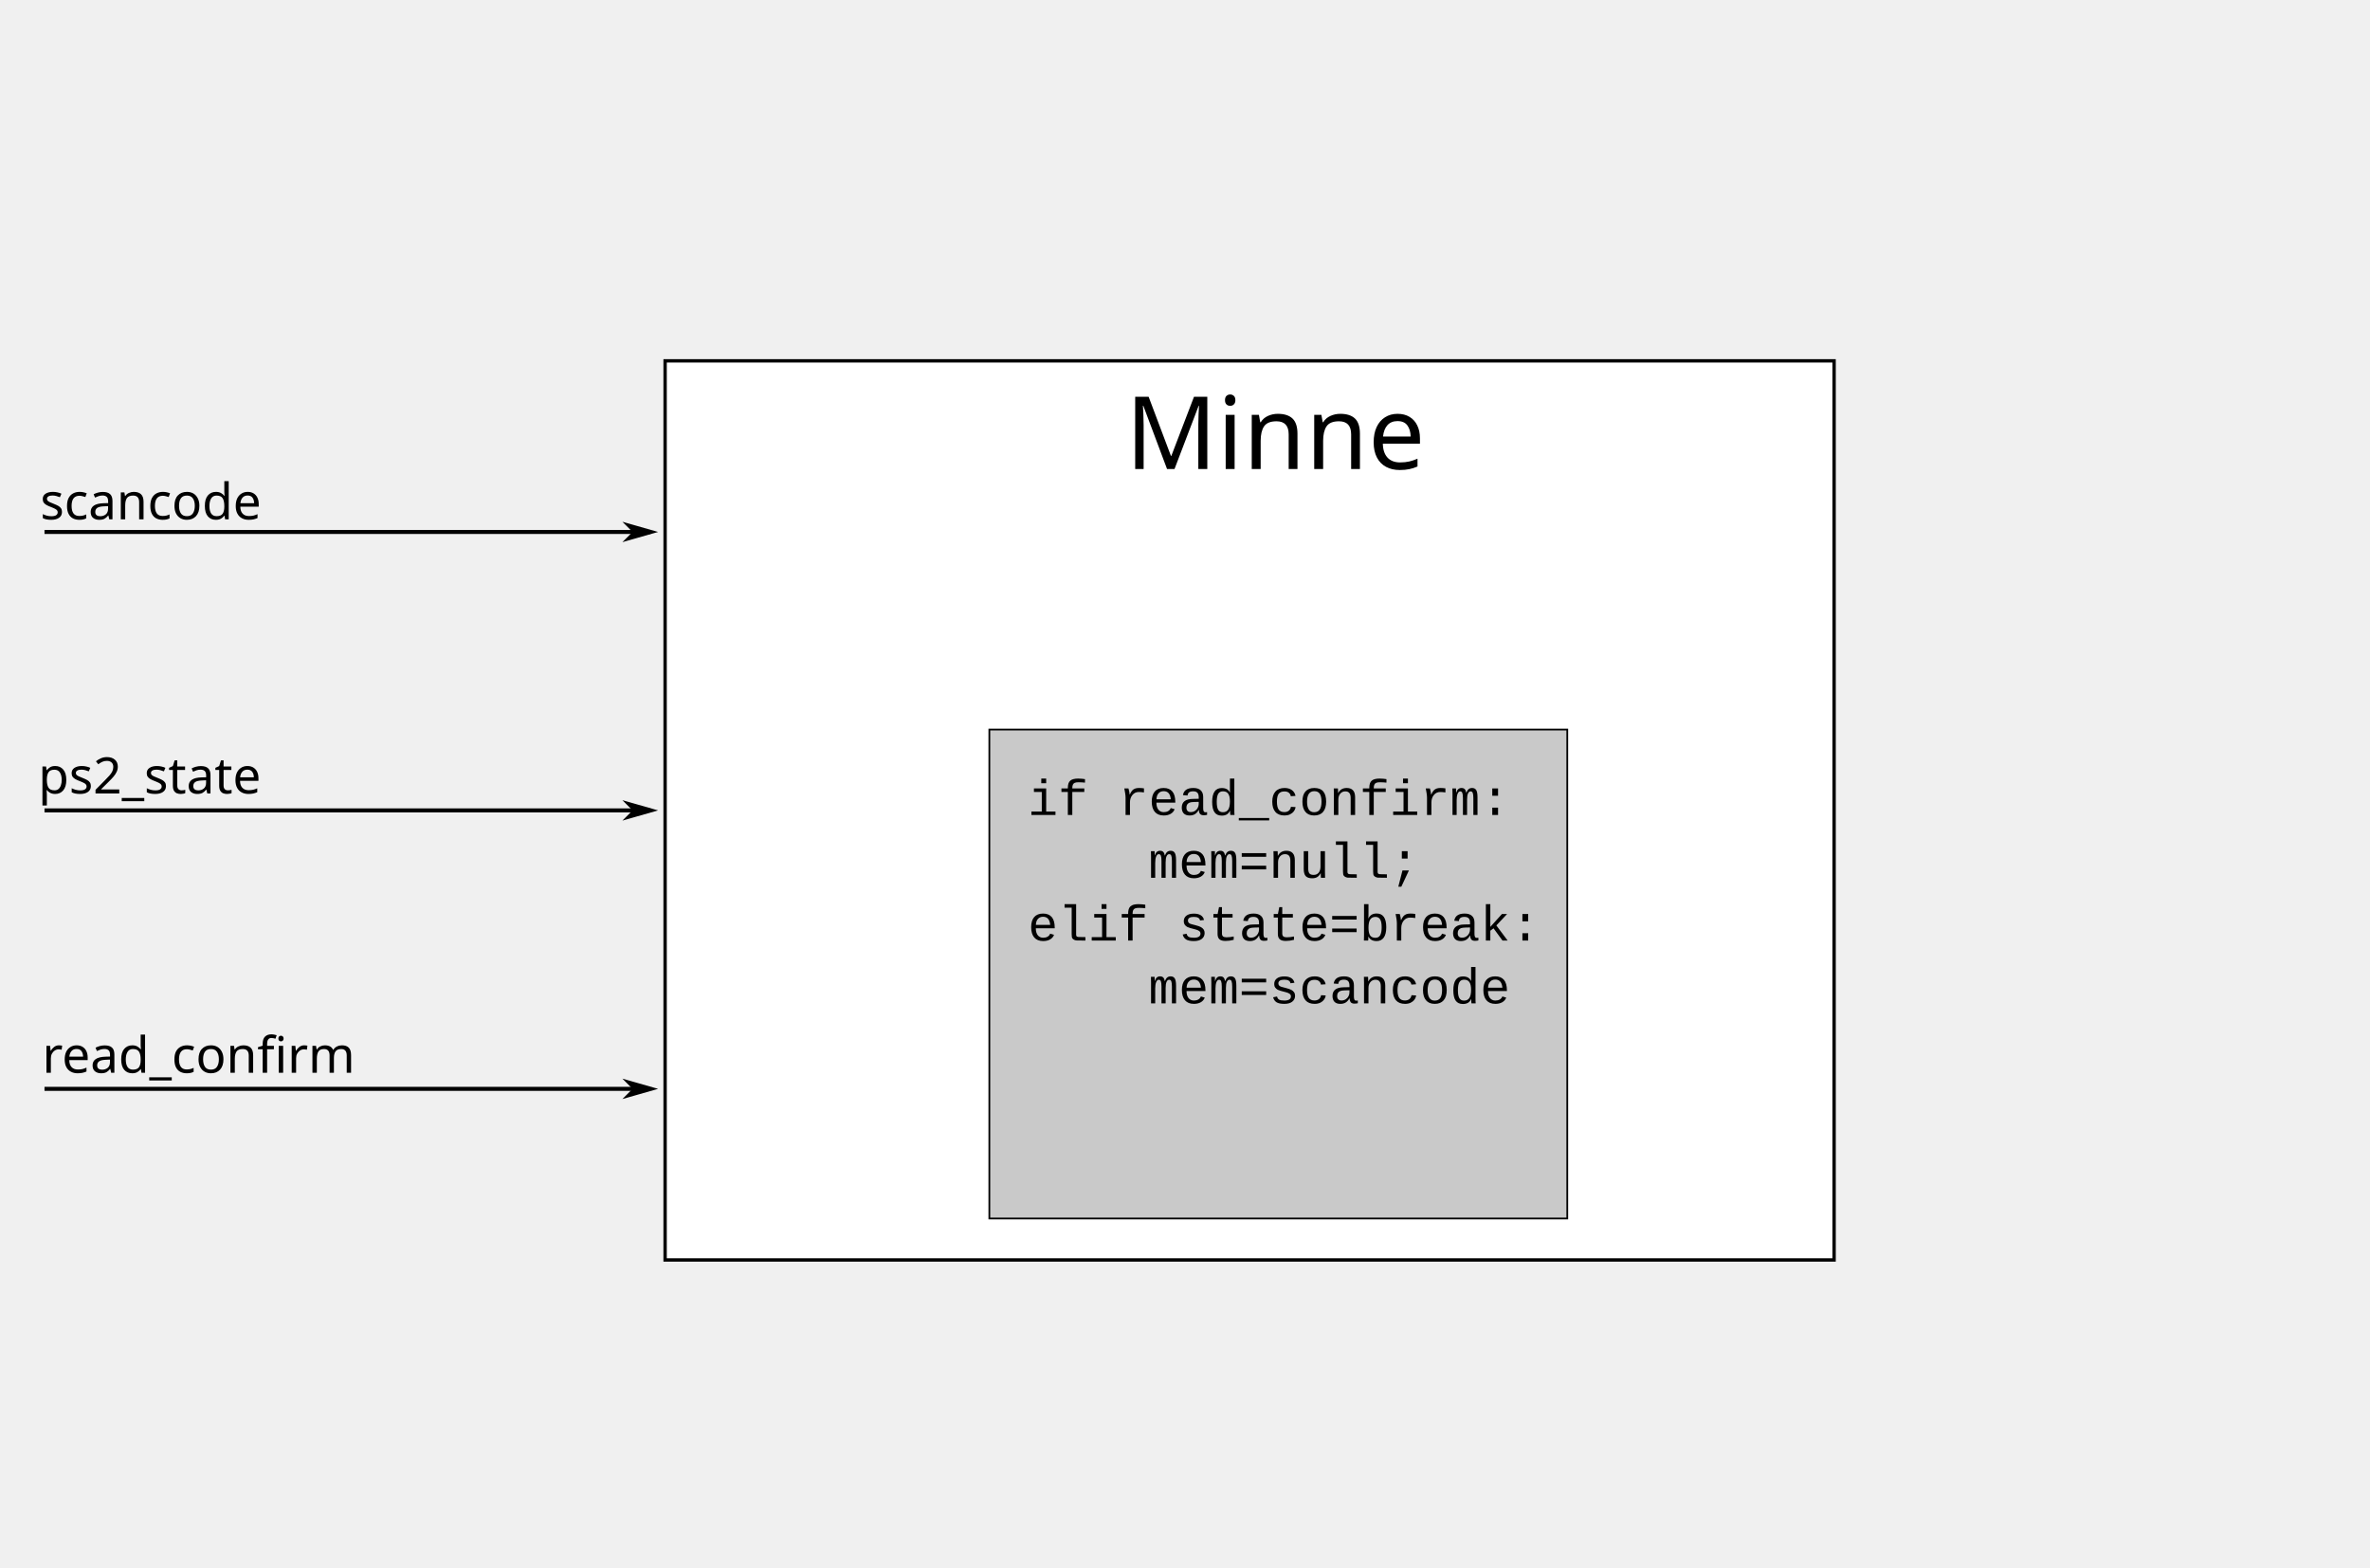
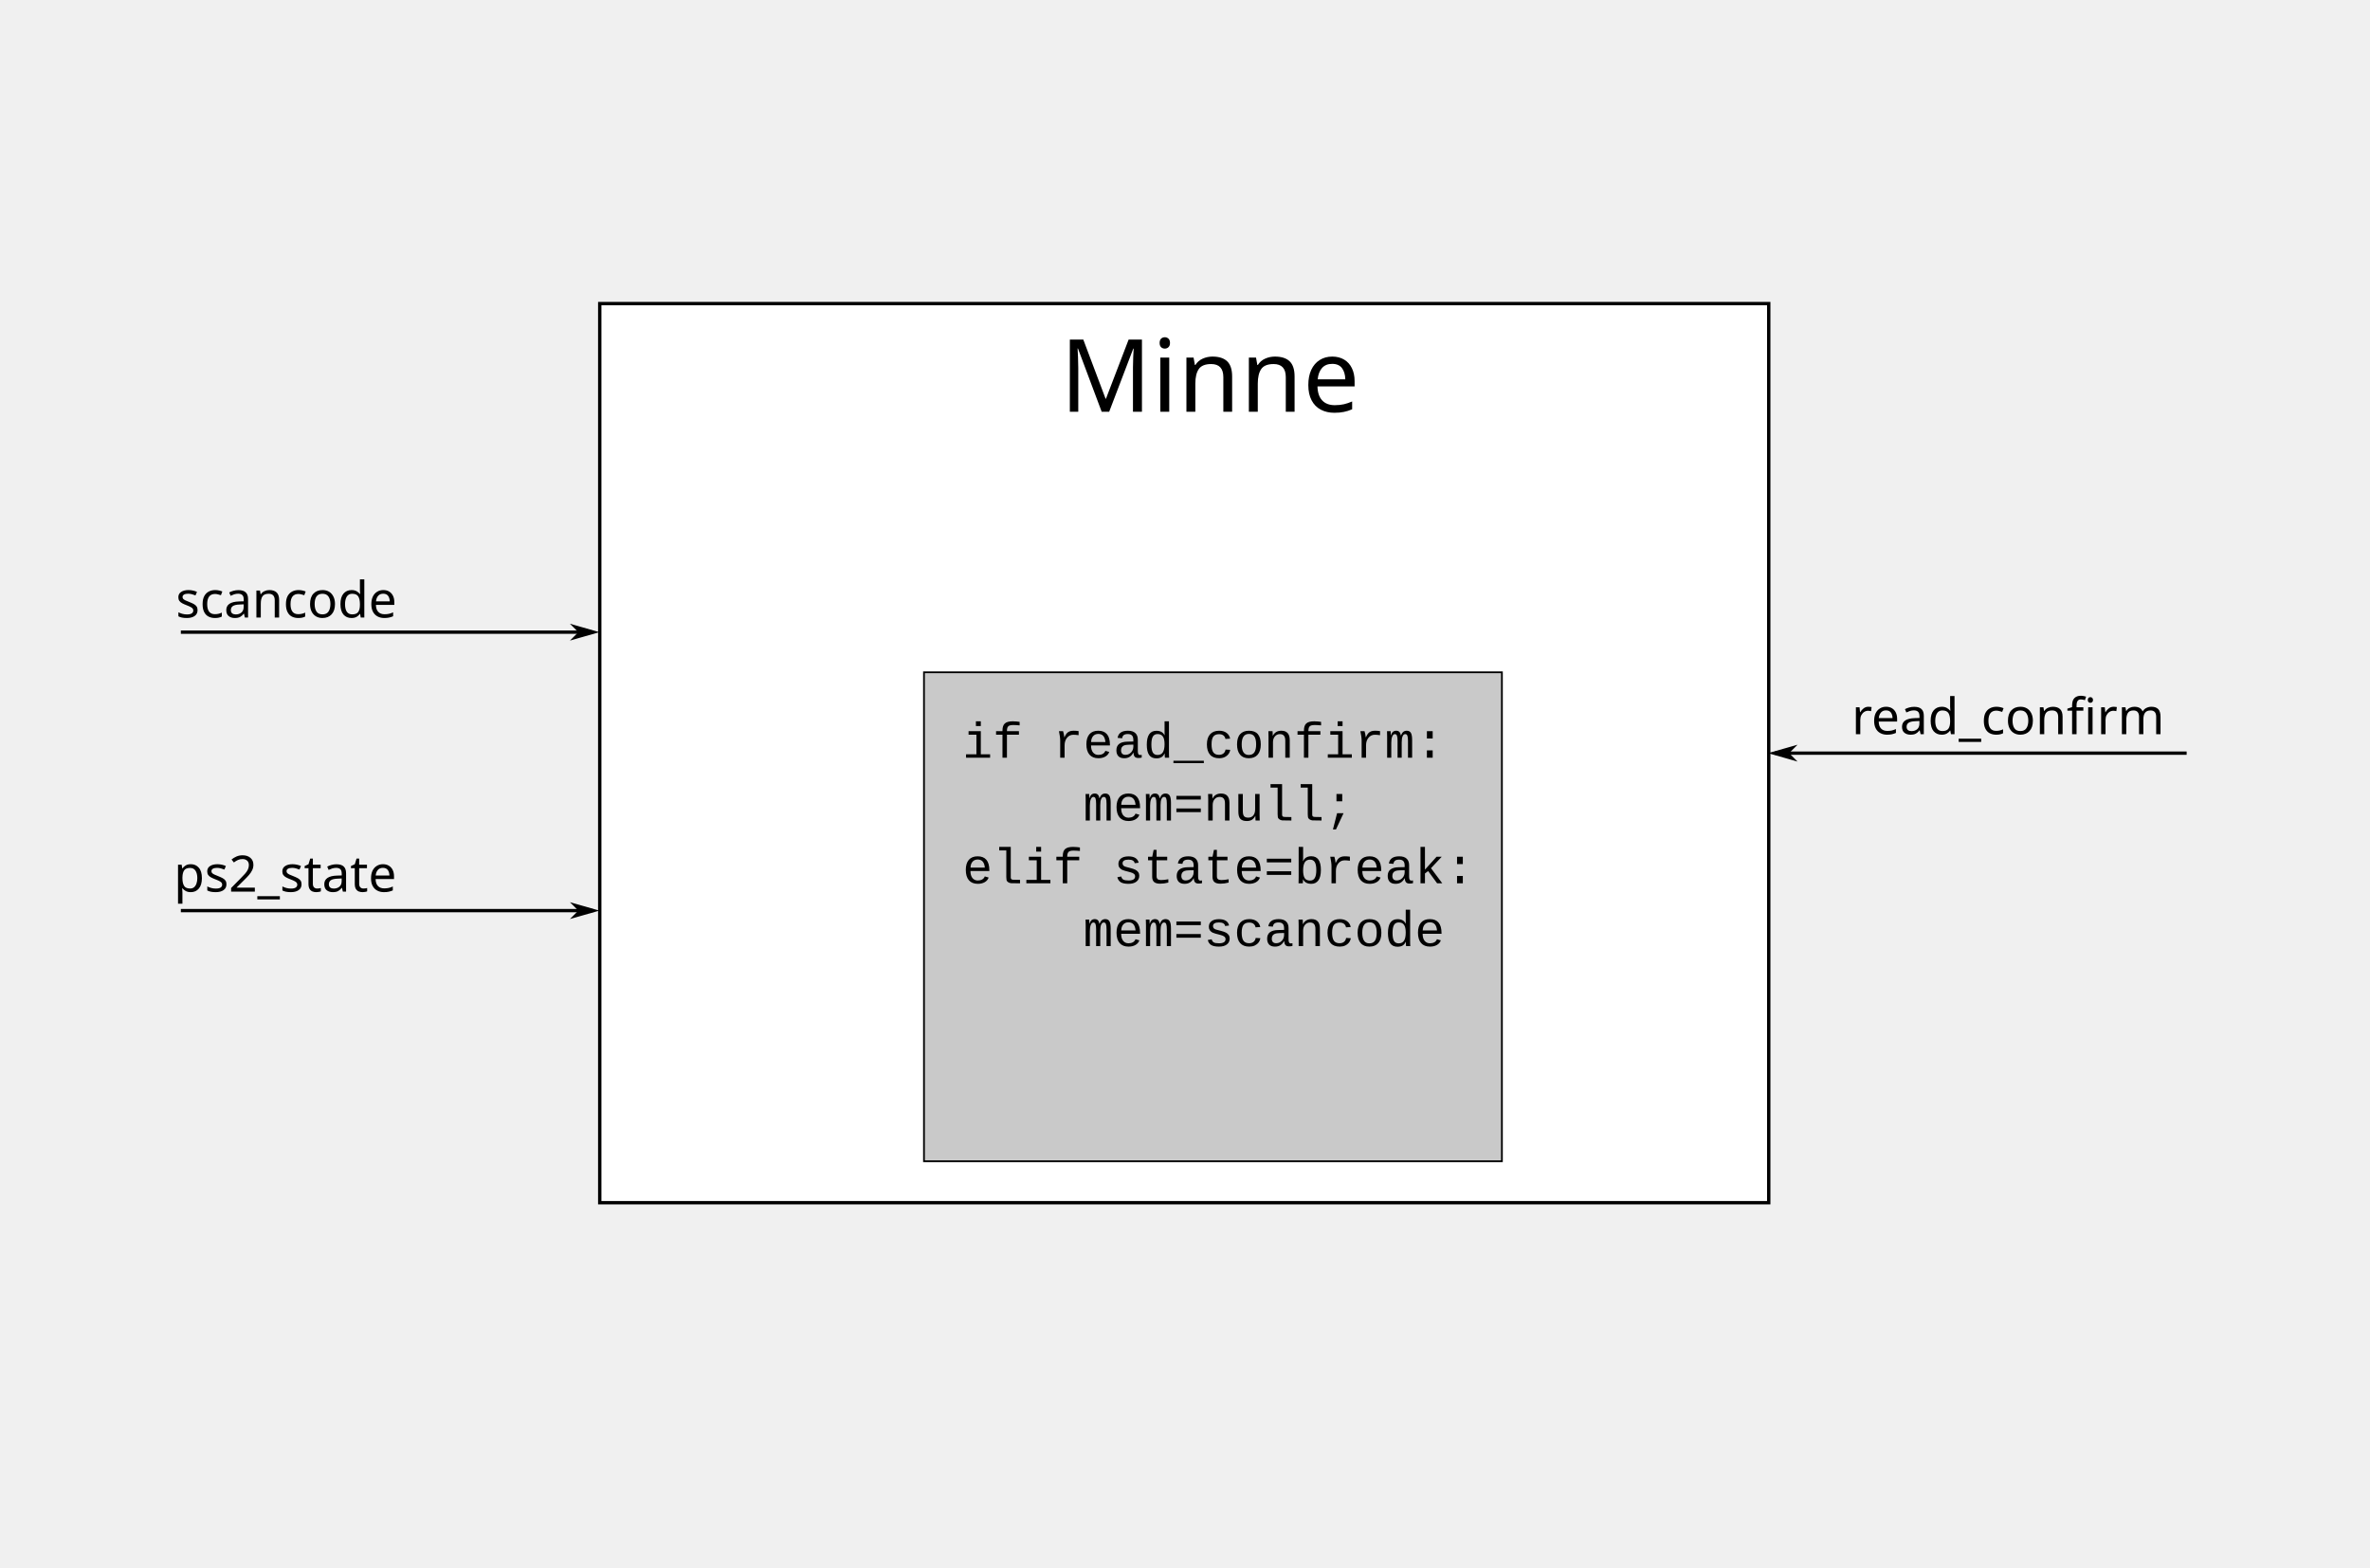
<svg xmlns="http://www.w3.org/2000/svg" width="166.432mm" height="110.047mm" viewBox="0 0 589.721 389.932" id="svg3468" version="1.1">
  <defs id="defs3470">
    <marker orient="auto" refY="0" refX="0" id="marker4690" style="overflow:visible">
      <path id="path4692" d="M 0,0 5,-5 -12.5,0 5,5 0,0 Z" style="fill:#000000;fill-opacity:1;fill-rule:evenodd;stroke:#000000;stroke-width:1pt;stroke-opacity:1" transform="matrix(-0.4,0,0,-0.4,-4,0)" />
    </marker>
    <marker style="overflow:visible" id="marker4540" refX="0" refY="0" orient="auto">
      <path transform="matrix(-0.4,0,0,-0.4,-4,0)" style="fill:#000000;fill-opacity:1;fill-rule:evenodd;stroke:#000000;stroke-width:1pt;stroke-opacity:1" d="M 0,0 5,-5 -12.5,0 5,5 0,0 Z" id="path4542" />
    </marker>
    <marker orient="auto" refY="0" refX="0" id="marker5195" style="overflow:visible">
      <path id="path5197" d="M 0,0 5,-5 -12.5,0 5,5 0,0 Z" style="fill:#000000;fill-opacity:1;fill-rule:evenodd;stroke:#000000;stroke-width:1pt;stroke-opacity:1" transform="matrix(-0.4,0,0,-0.4,-4,0)" />
    </marker>
    <marker orient="auto" refY="0" refX="0" id="marker8825" style="overflow:visible">
      <path id="path8827" d="M 0,0 5,-5 -12.5,0 5,5 0,0 Z" style="fill:#000000;fill-opacity:1;fill-rule:evenodd;stroke:#000000;stroke-width:1pt;stroke-opacity:1" transform="matrix(-0.4,0,0,-0.4,-4,0)" />
    </marker>
    <marker orient="auto" refY="0" refX="0" id="marker7400" style="overflow:visible">
      <path id="path7402" d="M 0,0 5,-5 -12.5,0 5,5 0,0 Z" style="fill:#000000;fill-opacity:1;fill-rule:evenodd;stroke:#000000;stroke-width:1pt;stroke-opacity:1" transform="matrix(-0.4,0,0,-0.4,-4,0)" />
    </marker>
    <marker style="overflow:visible" id="marker7236" refX="0" refY="0" orient="auto">
      <path transform="matrix(-0.4,0,0,-0.4,-4,0)" style="fill:#000000;fill-opacity:1;fill-rule:evenodd;stroke:#000000;stroke-width:1pt;stroke-opacity:1" d="M 0,0 5,-5 -12.5,0 5,5 0,0 Z" id="path7238" />
    </marker>
    <marker style="overflow:visible" id="marker7136" refX="0" refY="0" orient="auto">
      <path transform="matrix(-0.4,0,0,-0.4,-4,0)" style="fill:#000000;fill-opacity:1;fill-rule:evenodd;stroke:#000000;stroke-width:1pt;stroke-opacity:1" d="M 0,0 5,-5 -12.5,0 5,5 0,0 Z" id="path7138" />
    </marker>
    <marker style="overflow:visible" id="marker7042" refX="0" refY="0" orient="auto">
      <path transform="matrix(-0.4,0,0,-0.4,-4,0)" style="fill:#000000;fill-opacity:1;fill-rule:evenodd;stroke:#000000;stroke-width:1pt;stroke-opacity:1" d="M 0,0 5,-5 -12.5,0 5,5 0,0 Z" id="path7044" />
    </marker>
    <marker style="overflow:visible" id="marker6954" refX="0" refY="0" orient="auto">
      <path transform="matrix(-0.4,0,0,-0.4,-4,0)" style="fill:#000000;fill-opacity:1;fill-rule:evenodd;stroke:#000000;stroke-width:1pt;stroke-opacity:1" d="M 0,0 5,-5 -12.5,0 5,5 0,0 Z" id="path6956" />
    </marker>
    <marker orient="auto" refY="0" refX="0" id="marker6518" style="overflow:visible">
      <path id="path6520" d="M 0,0 5,-5 -12.5,0 5,5 0,0 Z" style="fill:#000000;fill-opacity:1;fill-rule:evenodd;stroke:#000000;stroke-width:1pt;stroke-opacity:1" transform="matrix(-0.8,0,0,-0.8,-10,0)" />
    </marker>
    <marker orient="auto" refY="0" refX="0" id="marker6436" style="overflow:visible">
      <path id="path6438" d="M 0,0 5,-5 -12.5,0 5,5 0,0 Z" style="fill:#000000;fill-opacity:1;fill-rule:evenodd;stroke:#000000;stroke-width:1pt;stroke-opacity:1" transform="matrix(-0.8,0,0,-0.8,-10,0)" />
    </marker>
    <marker orient="auto" refY="0" refX="0" id="marker6396" style="overflow:visible">
      <path id="path6398" d="M 0,0 5,-5 -12.5,0 5,5 0,0 Z" style="fill:#000000;fill-opacity:1;fill-rule:evenodd;stroke:#000000;stroke-width:1pt;stroke-opacity:1" transform="matrix(-0.8,0,0,-0.8,-10,0)" />
    </marker>
    <marker orient="auto" refY="0" refX="0" id="Arrow1Lend" style="overflow:visible">
      <path id="path4415" d="M 0,0 5,-5 -12.5,0 5,5 0,0 Z" style="fill:#000000;fill-opacity:1;fill-rule:evenodd;stroke:#000000;stroke-width:1pt;stroke-opacity:1" transform="matrix(-0.8,0,0,-0.8,-10,0)" />
    </marker>
    <marker orient="auto" refY="0" refX="0" id="Arrow1Lend-5" style="overflow:visible">
      <path id="path4415-0" d="M 0,0 5,-5 -12.5,0 5,5 0,0 Z" style="fill:#000000;fill-opacity:1;fill-rule:evenodd;stroke:#000000;stroke-width:1pt;stroke-opacity:1" transform="matrix(-0.8,0,0,-0.8,-10,0)" />
    </marker>
    <marker orient="auto" refY="0" refX="0" id="Arrow1Lend-8" style="overflow:visible">
      <path id="path4415-07" d="M 0,0 5,-5 -12.5,0 5,5 0,0 Z" style="fill:#000000;fill-opacity:1;fill-rule:evenodd;stroke:#000000;stroke-width:1pt;stroke-opacity:1" transform="matrix(-0.8,0,0,-0.8,-10,0)" />
    </marker>
    <marker orient="auto" refY="0" refX="0" id="Arrow1Lend-1" style="overflow:visible">
      <path id="path4415-8" d="M 0,0 5,-5 -12.5,0 5,5 0,0 Z" style="fill:#000000;fill-opacity:1;fill-rule:evenodd;stroke:#000000;stroke-width:1pt;stroke-opacity:1" transform="matrix(-0.8,0,0,-0.8,-10,0)" />
    </marker>
    <marker style="overflow:visible" id="marker5194-6" refX="0" refY="0" orient="auto">
      <path transform="matrix(-0.8,0,0,-0.8,-10,0)" style="fill:#000000;fill-opacity:1;fill-rule:evenodd;stroke:#000000;stroke-width:1pt;stroke-opacity:1" d="M 0,0 5,-5 -12.5,0 5,5 0,0 Z" id="path5196-8" />
    </marker>
    <marker style="overflow:visible" id="marker4854" refX="0" refY="0" orient="auto">
      <path transform="matrix(-0.8,0,0,-0.8,-10,0)" style="fill:#000000;fill-opacity:1;fill-rule:evenodd;stroke:#000000;stroke-width:1pt;stroke-opacity:1" d="M 0,0 5,-5 -12.5,0 5,5 0,0 Z" id="path4856" />
    </marker>
    <marker orient="auto" refY="0" refX="0" id="Arrow1Lstart" style="overflow:visible">
      <path id="path4214" d="M 0,0 5,-5 -12.5,0 5,5 0,0 Z" style="fill:#000000;fill-opacity:1;fill-rule:evenodd;stroke:#000000;stroke-width:1pt;stroke-opacity:1" transform="matrix(0.8,0,0,0.8,10,0)" />
    </marker>
  </defs>
  <g id="layer1" transform="translate(-27.2792,-349.2895)">
-     <rect style="fill:#ffffff;stroke:#000000;stroke-width:0.837;stroke-miterlimit:4;stroke-dasharray:none;stroke-opacity:1" id="rect4290-85" width="290.877" height="223.724" x="192.776" y="439.077" />
-     <text xml:space="preserve" style="font-style:normal;font-weight:normal;font-size:100.597px;line-height:125%;font-family:sans-serif;letter-spacing:0px;word-spacing:0px;fill:#000000;fill-opacity:1;stroke:none;stroke-width:1px;stroke-linecap:butt;stroke-linejoin:miter;stroke-opacity:1" x="307.314" y="465.995" id="text5111">
-       <tspan id="tspan5113" x="307.314" y="465.995" style="font-size:25.149px">Minne</tspan>
+     <rect style="fill:#ffffff;stroke:#000000;stroke-width:0.837;stroke-miterlimit:4;stroke-dasharray:none;stroke-opacity:1" id="rect4290-85" width="290.877" height="223.724" x="176.512" y="424.831" />
+     <text xml:space="preserve" style="font-style:normal;font-weight:normal;font-size:100.597px;line-height:125%;font-family:sans-serif;letter-spacing:0px;word-spacing:0px;fill:#000000;fill-opacity:1;stroke:none;stroke-width:1px;stroke-linecap:butt;stroke-linejoin:miter;stroke-opacity:1" x="291.05" y="451.749" id="text5111">
+       <tspan id="tspan5113" x="291.05" y="451.749" style="font-size:25.149px">Minne</tspan>
    </text>
-     <rect style="fill:#000000;stroke:#000000;stroke-width:0.434;stroke-miterlimit:4;stroke-dasharray:none;stroke-opacity:1;fill-opacity:0.213" id="rect4290-85-1" width="143.805" height="121.661" x="273.455" y="530.823" />
-     <text xml:space="preserve" style="font-style:normal;font-weight:normal;font-size:16.25px;line-height:125%;font-family:sans-serif;letter-spacing:0px;word-spacing:0px;fill:#000000;fill-opacity:1;stroke:none;stroke-width:1px;stroke-linecap:butt;stroke-linejoin:miter;stroke-opacity:1" x="283.049" y="552.079" id="text3528">
-       <tspan id="tspan3530" x="283.049" y="552.079" style="font-style:normal;font-variant:normal;font-weight:normal;font-stretch:normal;font-size:12.5px;font-family:'Courier New';-inkscape-font-specification:'Courier New'">if read_confirm:</tspan>
-       <tspan x="283.049" y="567.704" id="tspan3536" style="font-style:normal;font-variant:normal;font-weight:normal;font-stretch:normal;font-size:12.5px;font-family:'Courier New';-inkscape-font-specification:'Courier New'">    mem=null;</tspan>
-       <tspan x="283.049" y="583.329" id="tspan3538" style="font-style:normal;font-variant:normal;font-weight:normal;font-stretch:normal;font-size:12.5px;font-family:'Courier New';-inkscape-font-specification:'Courier New'">elif state=break:</tspan>
-       <tspan x="283.049" y="598.954" id="tspan3540" style="font-style:normal;font-variant:normal;font-weight:normal;font-stretch:normal;font-size:12.5px;font-family:'Courier New';-inkscape-font-specification:'Courier New'">    mem=scancode</tspan>
-       <tspan x="283.049" y="614.579" id="tspan3534" style="font-style:normal;font-variant:normal;font-weight:normal;font-stretch:normal;font-size:12.5px;font-family:Courier;-inkscape-font-specification:Courier" />
-       <tspan x="283.049" y="630.204" id="tspan3532" style="font-style:normal;font-variant:normal;font-weight:normal;font-stretch:normal;font-size:12.5px;font-family:Courier;-inkscape-font-specification:Courier" />
+     <rect style="fill:#000000;fill-opacity:0.213;stroke:#000000;stroke-width:0.434;stroke-miterlimit:4;stroke-dasharray:none;stroke-opacity:1" id="rect4290-85-1" width="143.805" height="121.661" x="257.191" y="516.576" />
+     <text xml:space="preserve" style="font-style:normal;font-weight:normal;font-size:16.25px;line-height:125%;font-family:sans-serif;letter-spacing:0px;word-spacing:0px;fill:#000000;fill-opacity:1;stroke:none;stroke-width:1px;stroke-linecap:butt;stroke-linejoin:miter;stroke-opacity:1" x="266.786" y="537.832" id="text3528">
+       <tspan id="tspan3530" x="266.786" y="537.832" style="font-style:normal;font-variant:normal;font-weight:normal;font-stretch:normal;font-size:12.5px;font-family:'Courier New';-inkscape-font-specification:'Courier New'">if read_confirm:</tspan>
+       <tspan x="266.786" y="553.457" id="tspan3536" style="font-style:normal;font-variant:normal;font-weight:normal;font-stretch:normal;font-size:12.5px;font-family:'Courier New';-inkscape-font-specification:'Courier New'">    mem=null;</tspan>
+       <tspan x="266.786" y="569.082" id="tspan3538" style="font-style:normal;font-variant:normal;font-weight:normal;font-stretch:normal;font-size:12.5px;font-family:'Courier New';-inkscape-font-specification:'Courier New'">elif state=break:</tspan>
+       <tspan x="266.786" y="584.707" id="tspan3540" style="font-style:normal;font-variant:normal;font-weight:normal;font-stretch:normal;font-size:12.5px;font-family:'Courier New';-inkscape-font-specification:'Courier New'">    mem=scancode</tspan>
+       <tspan x="266.786" y="600.332" id="tspan3534" style="font-style:normal;font-variant:normal;font-weight:normal;font-stretch:normal;font-size:12.5px;font-family:Courier;-inkscape-font-specification:Courier" />
+       <tspan x="266.786" y="615.957" id="tspan3532" style="font-style:normal;font-variant:normal;font-weight:normal;font-stretch:normal;font-size:12.5px;font-family:Courier;-inkscape-font-specification:Courier" />
    </text>
-     <g id="g5456" transform="translate(-7.142849,1.717257)">
-       <path id="path4446" d="m 45.493,479.936 150.714,0" style="fill:none;fill-rule:evenodd;stroke:#000000;stroke-width:1px;stroke-linecap:butt;stroke-linejoin:miter;stroke-opacity:1;marker-end:url(#marker5195)" />
-       <path style="fill:none;fill-rule:evenodd;stroke:#000000;stroke-width:1px;stroke-linecap:butt;stroke-linejoin:miter;stroke-opacity:1;marker-end:url(#marker4540)" d="m 45.493,549.221 150.714,0" id="path4538" />
-       <path id="path4688" d="m 45.493,618.507 150.714,0" style="fill:none;fill-rule:evenodd;stroke:#000000;stroke-width:1px;stroke-linecap:butt;stroke-linejoin:miter;stroke-opacity:1;marker-end:url(#marker4690)" />
-     </g>
-     <text xml:space="preserve" style="font-style:normal;font-weight:normal;font-size:16.25px;line-height:125%;font-family:sans-serif;letter-spacing:0px;word-spacing:0px;fill:#000000;fill-opacity:1;stroke:none;stroke-width:1px;stroke-linecap:butt;stroke-linejoin:miter;stroke-opacity:1" x="37.279" y="478.507" id="text5461">
-       <tspan id="tspan5463" x="37.279" y="478.507" style="font-size:12.5px">scancode</tspan>
+     <path style="fill:none;fill-rule:evenodd;stroke:#000000;stroke-width:0.825px;stroke-linecap:butt;stroke-linejoin:miter;stroke-opacity:1;marker-end:url(#marker4690)" d="m 571.377,536.693 -102.524,0" id="path4688" />
+     <path style="fill:none;fill-rule:evenodd;stroke:#000000;stroke-width:0.825px;stroke-linecap:butt;stroke-linejoin:miter;stroke-opacity:1;marker-end:url(#marker5195)" d="m 72.278,506.588 102.524,0" id="path4446" />
+     <path id="path4538" d="m 72.278,575.874 102.524,0" style="fill:none;fill-rule:evenodd;stroke:#000000;stroke-width:0.825px;stroke-linecap:butt;stroke-linejoin:miter;stroke-opacity:1;marker-end:url(#marker4540)" />
+     <text xml:space="preserve" style="font-style:normal;font-weight:normal;font-size:16.25px;line-height:125%;font-family:sans-serif;letter-spacing:0px;word-spacing:0px;fill:#000000;fill-opacity:1;stroke:none;stroke-width:1px;stroke-linecap:butt;stroke-linejoin:miter;stroke-opacity:1" x="71.016" y="502.942" id="text5461">
+       <tspan id="tspan5463" x="71.016" y="502.942" style="font-size:12.5px">scancode</tspan>
    </text>
-     <text xml:space="preserve" style="font-style:normal;font-weight:normal;font-size:12.5px;line-height:125%;font-family:sans-serif;letter-spacing:0px;word-spacing:0px;fill:#000000;fill-opacity:1;stroke:none;stroke-width:1px;stroke-linecap:butt;stroke-linejoin:miter;stroke-opacity:1" x="36.779" y="546.721" id="text5465">
-       <tspan id="tspan5467" x="36.779" y="546.721">ps2_state</tspan>
+     <text xml:space="preserve" style="font-style:normal;font-weight:normal;font-size:12.5px;line-height:125%;font-family:sans-serif;letter-spacing:0px;word-spacing:0px;fill:#000000;fill-opacity:1;stroke:none;stroke-width:1px;stroke-linecap:butt;stroke-linejoin:miter;stroke-opacity:1" x="70.516" y="571.156" id="text5465">
+       <tspan id="tspan5467" x="70.516" y="571.156">ps2_state</tspan>
    </text>
-     <text xml:space="preserve" style="font-style:normal;font-weight:normal;font-size:12.5px;line-height:125%;font-family:sans-serif;letter-spacing:0px;word-spacing:0px;fill:#000000;fill-opacity:1;stroke:none;stroke-width:1px;stroke-linecap:butt;stroke-linejoin:miter;stroke-opacity:1" x="37.779" y="616.221" id="text5469">
-       <tspan id="tspan5471" x="37.779" y="616.221">read_confirm</tspan>
+     <text xml:space="preserve" style="font-style:normal;font-weight:normal;font-size:12.5px;line-height:125%;font-family:sans-serif;letter-spacing:0px;word-spacing:0px;fill:#000000;fill-opacity:1;stroke:none;stroke-width:1px;stroke-linecap:butt;stroke-linejoin:miter;stroke-opacity:1" x="488.016" y="531.975" id="text5469">
+       <tspan id="tspan5471" x="488.016" y="531.975">read_confirm</tspan>
    </text>
  </g>
</svg>
